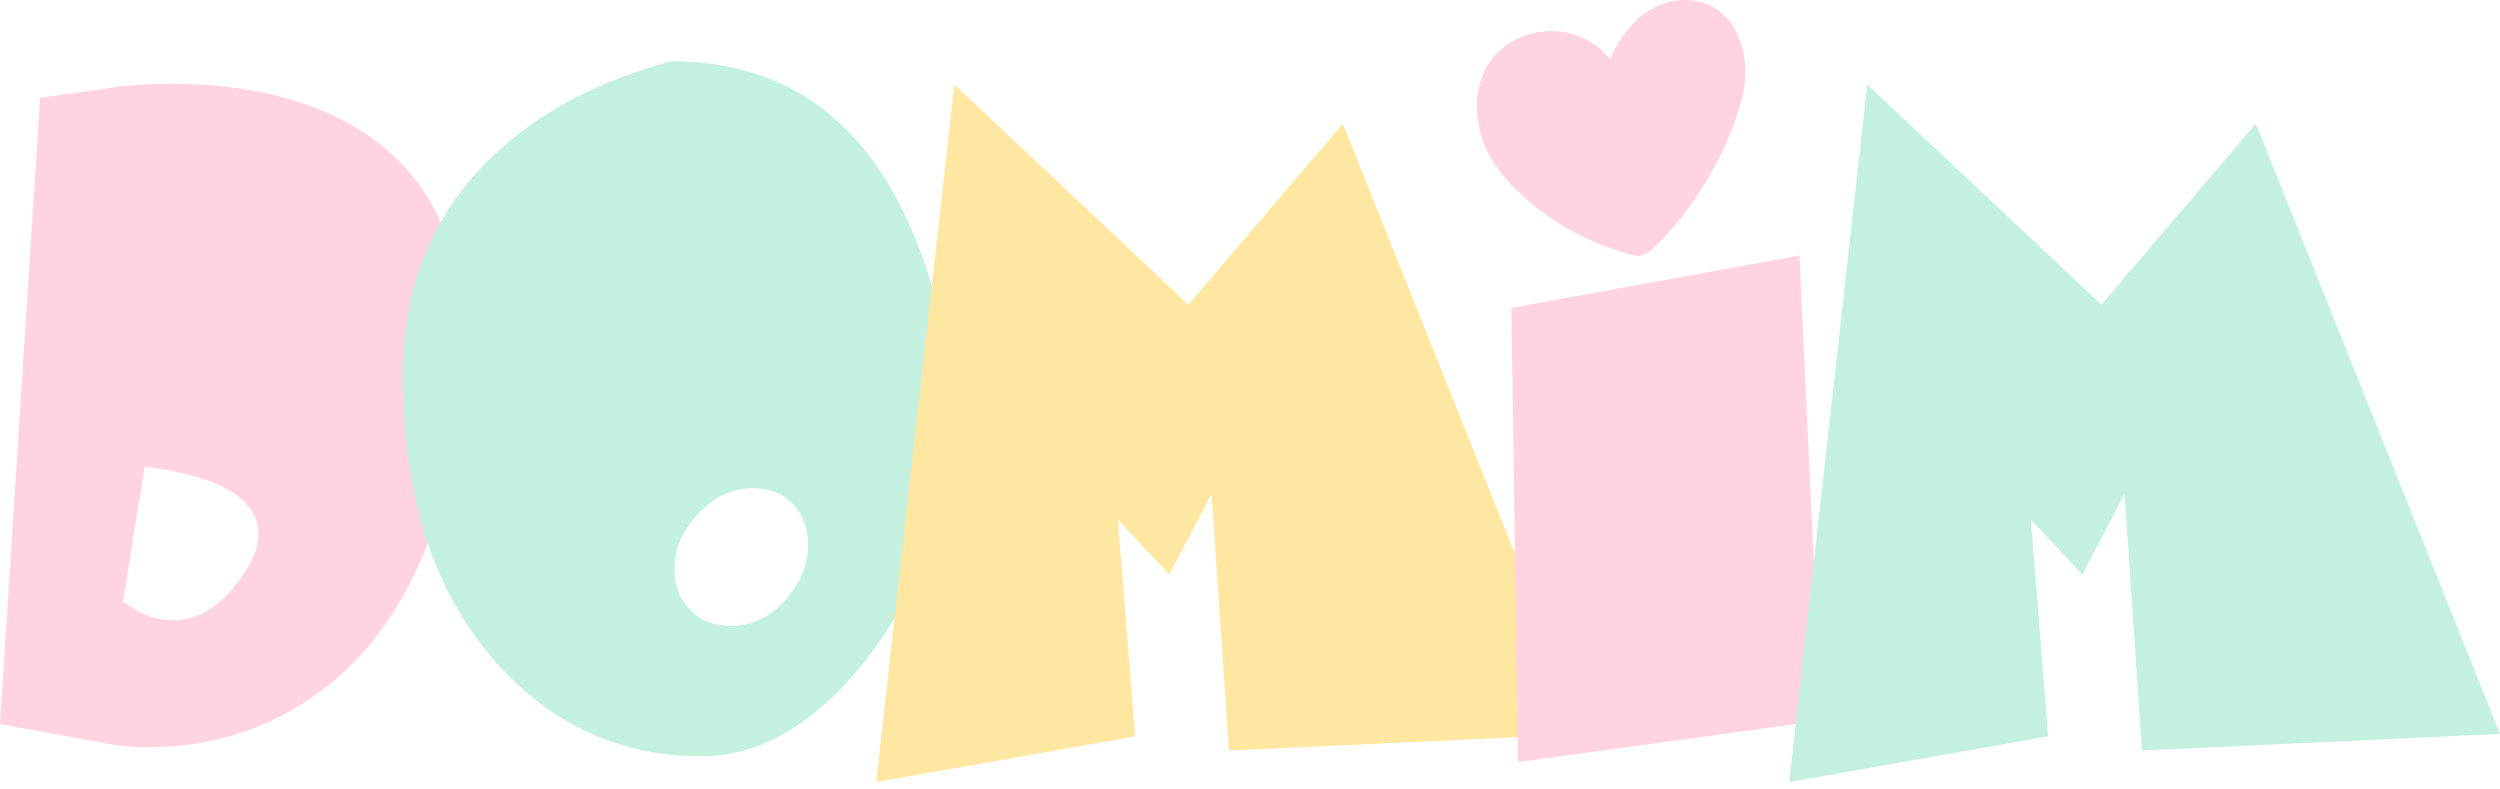
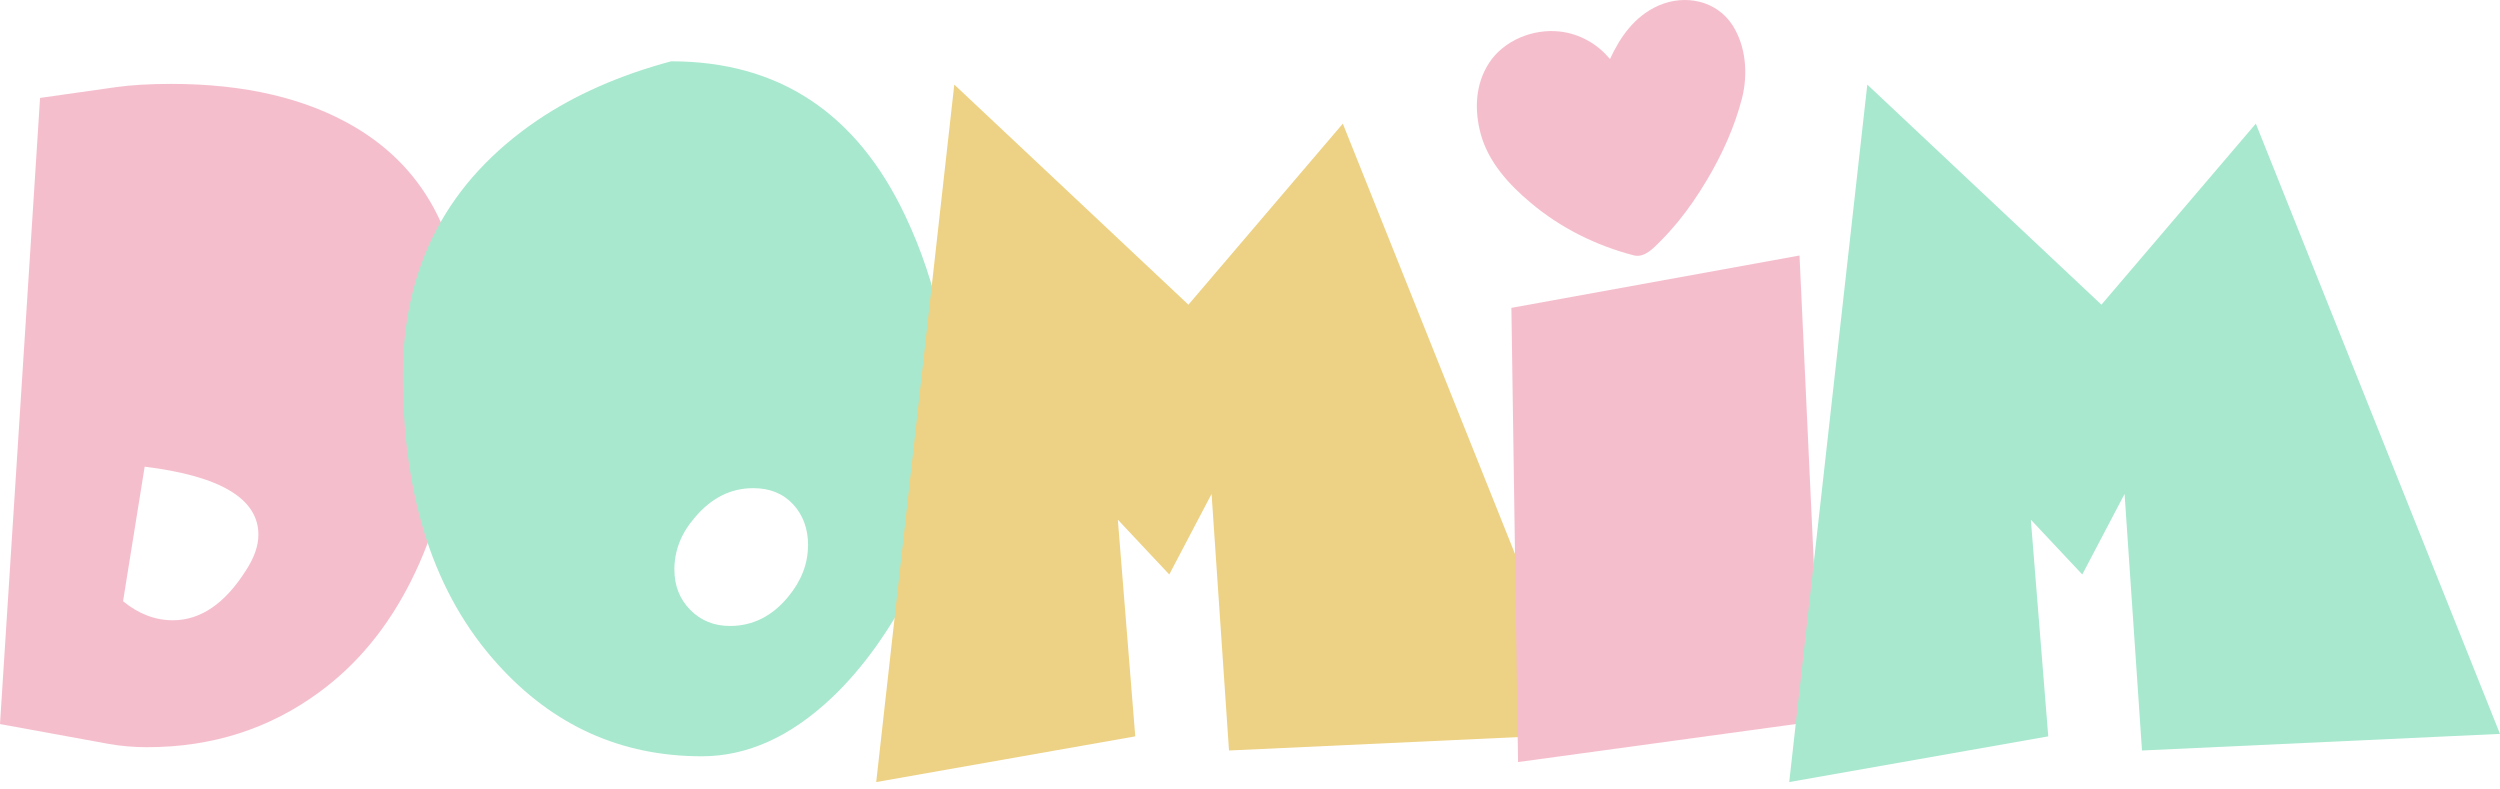
<svg xmlns="http://www.w3.org/2000/svg" width="244" height="77" viewBox="0 0 244 77" fill="none">
-   <path d="M45.32 33.788C45.32 35.788 45.16 37.977 44.83 40.347C43.1 53.097 38.54 62.178 31.13 67.578C26.27 71.147 20.68 72.927 14.35 72.927C13.05 72.927 11.81 72.817 10.62 72.608L0 70.668L3.91 9.557L11.29 8.508C12.8 8.297 14.61 8.188 16.72 8.188C23.9 8.188 29.88 9.598 34.63 12.398C41.76 16.608 45.33 23.747 45.33 33.788H45.32ZM25.22 52.188C25.22 48.678 21.52 46.458 14.12 45.547L12.01 58.678C13.52 59.917 15.14 60.538 16.87 60.538C19.57 60.538 21.95 58.917 24 55.678C24.81 54.438 25.22 53.278 25.22 52.188Z" fill="#FFD3DF" />
-   <path d="M93.05 43.344C93.05 47.234 91.81 51.694 89.32 56.714C86.94 61.414 84.24 65.194 81.22 68.064C77.17 71.904 72.93 73.814 68.5 73.814C60.61 73.814 53.97 70.814 48.56 64.814C42.4 58.004 39.32 48.604 39.32 36.614C39.32 25.974 43.7 17.684 52.45 11.734C56.12 9.254 60.47 7.334 65.5 5.984C75.98 5.984 83.6 11.004 88.35 21.054C91.48 27.644 93.05 35.074 93.05 43.344ZM78.87 53.234C78.87 51.614 78.38 50.274 77.41 49.224C76.44 48.174 75.14 47.644 73.52 47.644C71.3 47.644 69.39 48.614 67.77 50.564C66.47 52.074 65.82 53.754 65.82 55.584C65.82 57.154 66.33 58.464 67.36 59.514C68.39 60.564 69.68 61.094 71.25 61.094C73.46 61.094 75.36 60.144 76.92 58.254C78.22 56.684 78.86 55.014 78.86 53.234H78.87Z" fill="#C4F0DF" />
-   <path d="M154.88 71.628L119.95 73.248L118.25 48.208L114.12 56.068L109.1 50.718L110.8 71.868L85.519 76.328L93.139 8.258L115.99 29.738L131.06 12.068L154.89 71.628H154.88Z" fill="#FFE6A1" />
-   <path d="M177.742 70.328L148.162 74.377L147.512 30.047L175.632 24.938L177.742 70.317V70.328Z" fill="#FFD3DF" />
-   <path d="M243.989 71.628L209.059 73.248L207.359 48.208L203.229 56.068L198.209 50.718L199.909 71.868L174.629 76.328L182.249 8.258L205.099 29.738L220.169 12.068L243.999 71.628H243.989Z" fill="#C4F0DF" />
-   <path d="M170.032 9.546C169.312 12.366 168.082 15.076 166.592 17.576C165.732 19.016 164.792 20.406 163.722 21.706C163.182 22.356 162.612 22.986 162.012 23.586C161.382 24.216 160.492 25.186 159.472 24.926C155.792 23.976 152.302 22.246 149.392 19.786C147.262 18.006 145.272 15.826 144.522 13.086C143.882 10.736 143.982 8.226 145.332 6.146C146.782 3.926 149.632 2.786 152.232 3.076C154.182 3.296 155.932 4.296 157.132 5.766C158.152 3.566 159.552 1.566 161.892 0.536C164.452 -0.584 167.552 0.046 169.102 2.476C170.412 4.526 170.612 7.216 170.032 9.546Z" fill="#FFD3DF" />
+   <path d="M45.32 33.788C45.32 35.788 45.16 37.977 44.83 40.347C43.1 53.097 38.54 62.178 31.13 67.578C26.27 71.147 20.68 72.927 14.35 72.927C13.05 72.927 11.81 72.817 10.62 72.608L0 70.668L3.91 9.557L11.29 8.508C12.8 8.297 14.61 8.188 16.72 8.188C23.9 8.188 29.88 9.598 34.63 12.398C41.76 16.608 45.33 23.747 45.33 33.788H45.32ZM25.22 52.188C25.22 48.678 21.52 46.458 14.12 45.547L12.01 58.678C13.52 59.917 15.14 60.538 16.87 60.538C19.57 60.538 21.95 58.917 24 55.678C24.81 54.438 25.22 53.278 25.22 52.188Z" fill="#F5BECD" />
+   <path d="M93.05 43.344C93.05 47.234 91.81 51.694 89.32 56.714C86.94 61.414 84.24 65.194 81.22 68.064C77.17 71.904 72.93 73.814 68.5 73.814C60.61 73.814 53.97 70.814 48.56 64.814C42.4 58.004 39.32 48.604 39.32 36.614C39.32 25.974 43.7 17.684 52.45 11.734C56.12 9.254 60.47 7.334 65.5 5.984C75.98 5.984 83.6 11.004 88.35 21.054C91.48 27.644 93.05 35.074 93.05 43.344ZM78.87 53.234C78.87 51.614 78.38 50.274 77.41 49.224C76.44 48.174 75.14 47.644 73.52 47.644C71.3 47.644 69.39 48.614 67.77 50.564C66.47 52.074 65.82 53.754 65.82 55.584C65.82 57.154 66.33 58.464 67.36 59.514C68.39 60.564 69.68 61.094 71.25 61.094C73.46 61.094 75.36 60.144 76.92 58.254C78.22 56.684 78.86 55.014 78.86 53.234H78.87Z" fill="#A8E8CF" />
+   <path d="M154.88 71.628L119.95 73.248L118.25 48.208L114.12 56.068L109.1 50.718L110.8 71.868L85.519 76.328L93.139 8.258L115.99 29.738L131.06 12.068L154.89 71.628H154.88Z" fill="#EDD184" />
+   <path d="M177.742 70.328L148.162 74.377L147.512 30.047L175.632 24.938L177.742 70.317V70.328Z" fill="#F5BECD" />
+   <path d="M243.989 71.628L209.059 73.248L207.359 48.208L203.229 56.068L198.209 50.718L199.909 71.868L174.629 76.328L182.249 8.258L205.099 29.738L220.169 12.068L243.999 71.628H243.989Z" fill="#A8E8CF" />
+   <path d="M170.032 9.546C169.312 12.366 168.082 15.076 166.592 17.576C165.732 19.016 164.792 20.406 163.722 21.706C163.182 22.356 162.612 22.986 162.012 23.586C161.382 24.216 160.492 25.186 159.472 24.926C155.792 23.976 152.302 22.246 149.392 19.786C147.262 18.006 145.272 15.826 144.522 13.086C143.882 10.736 143.982 8.226 145.332 6.146C146.782 3.926 149.632 2.786 152.232 3.076C154.182 3.296 155.932 4.296 157.132 5.766C158.152 3.566 159.552 1.566 161.892 0.536C164.452 -0.584 167.552 0.046 169.102 2.476C170.412 4.526 170.612 7.216 170.032 9.546Z" fill="#F5BECD" />
</svg>
